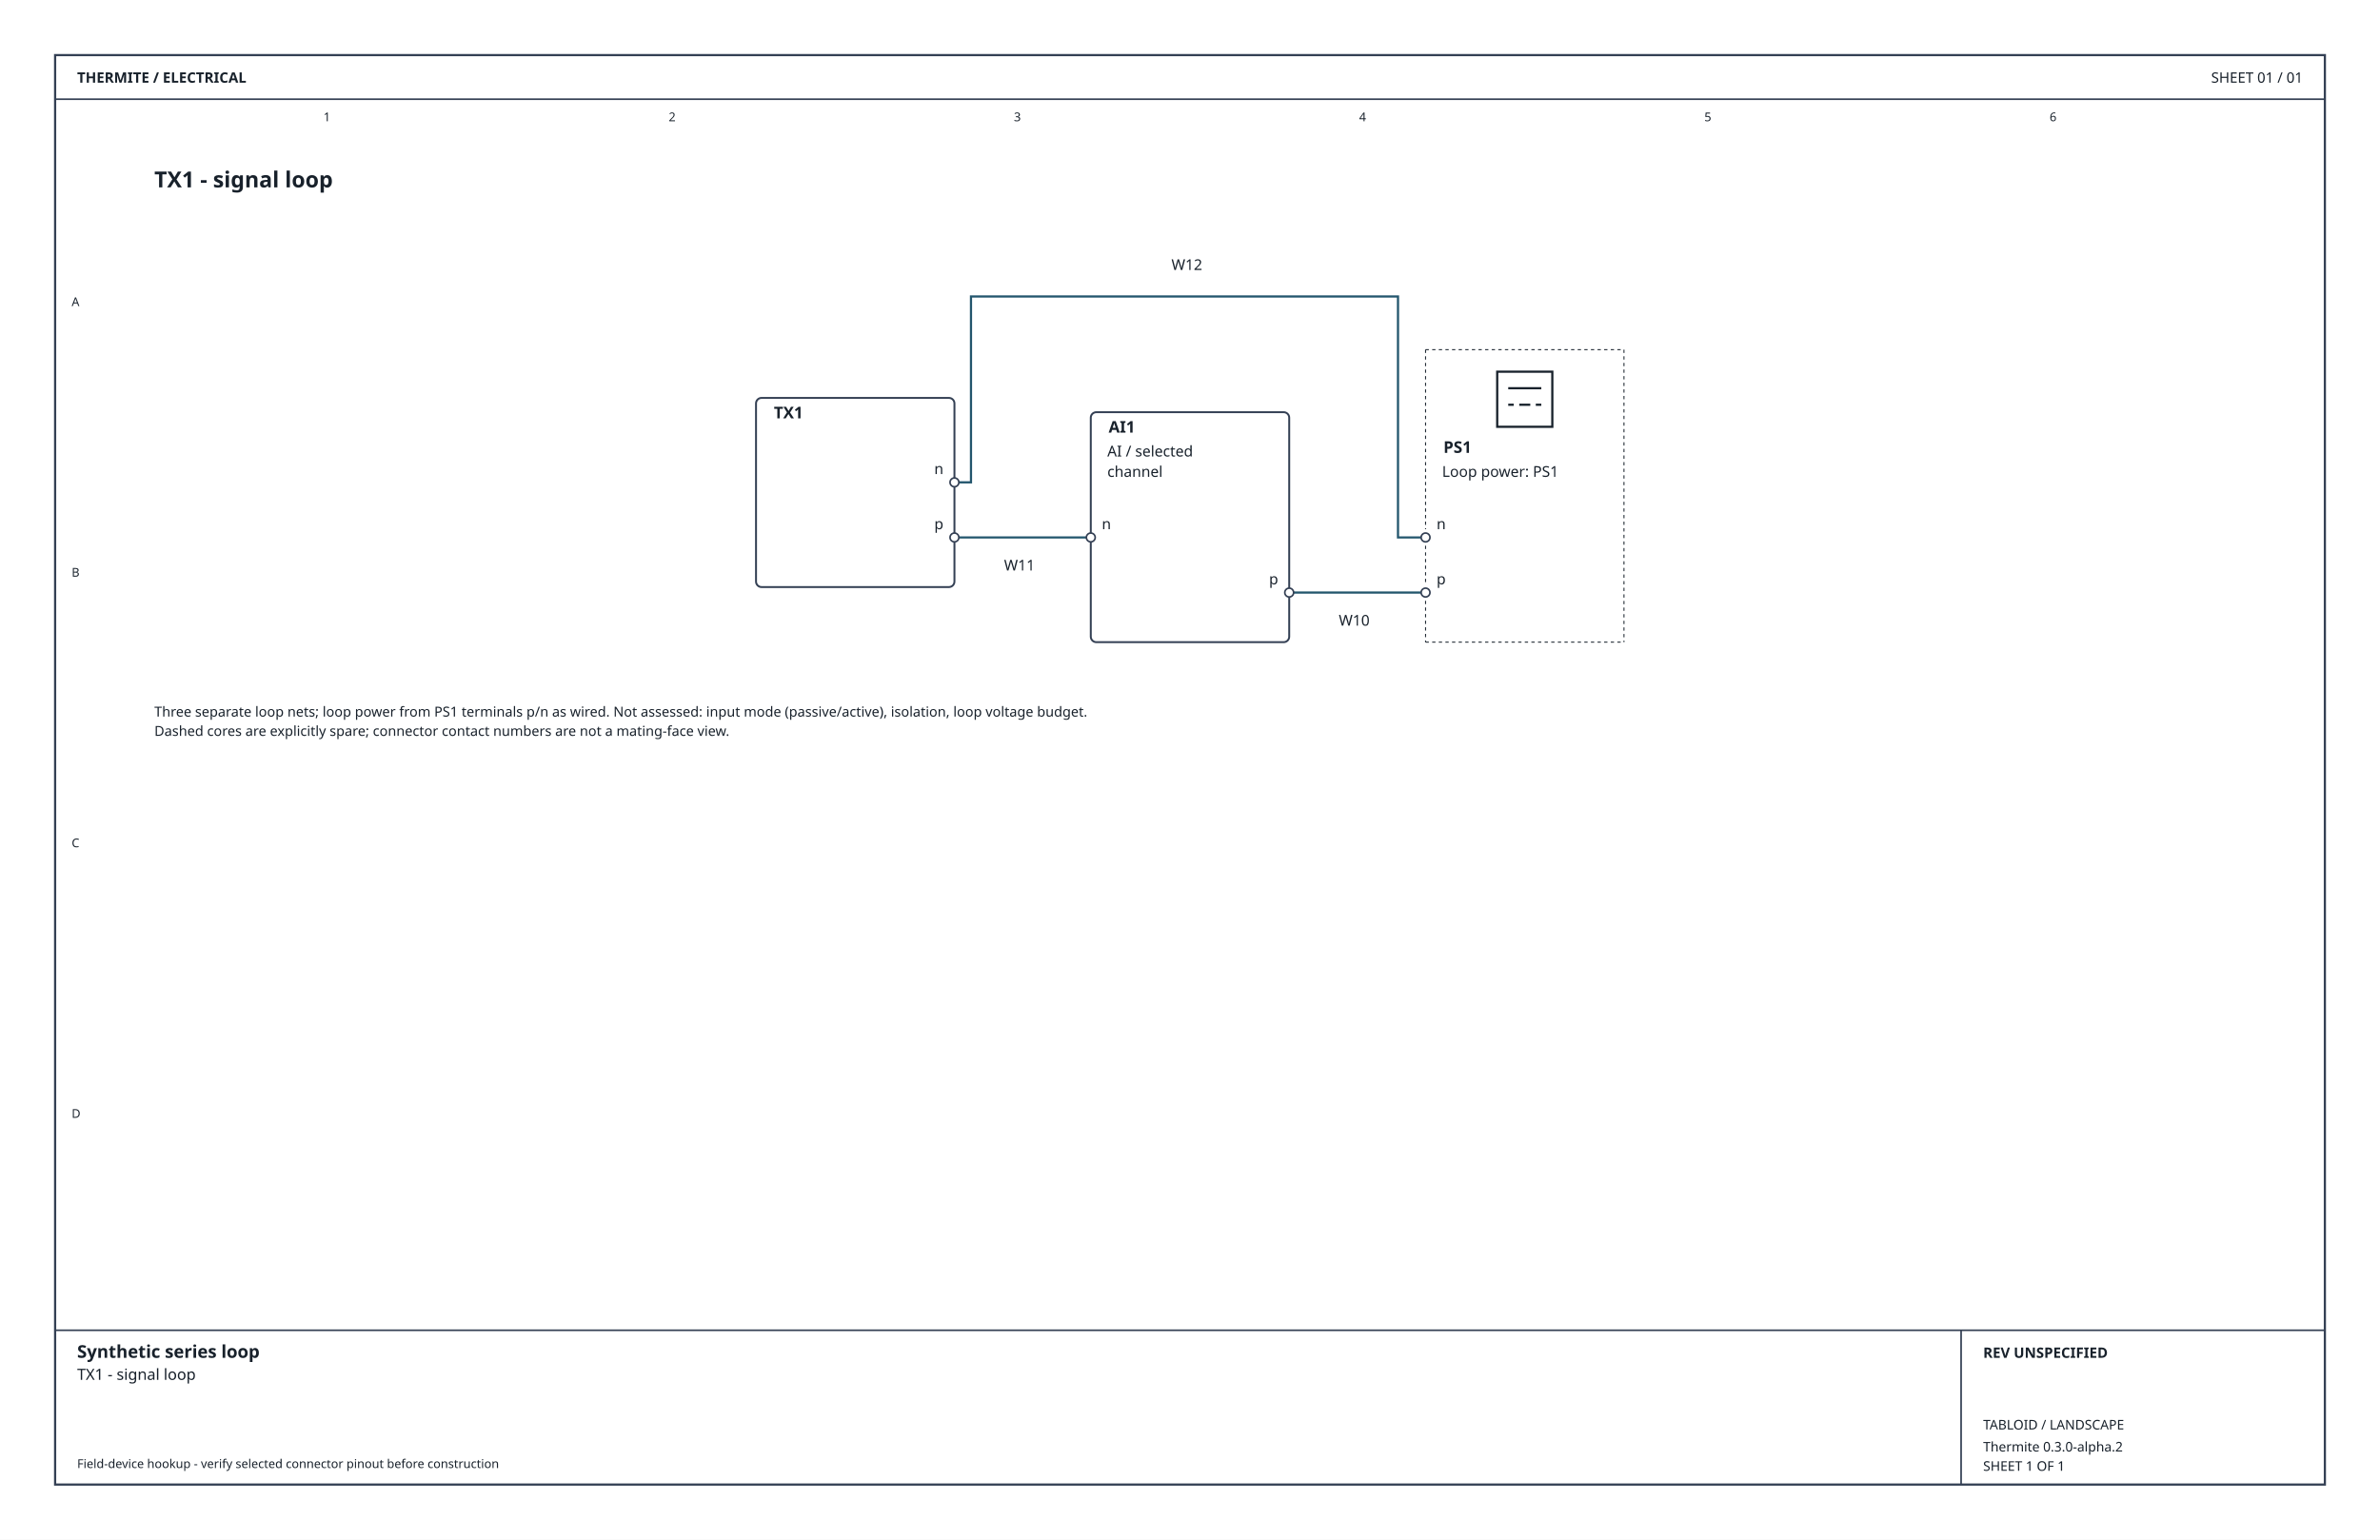
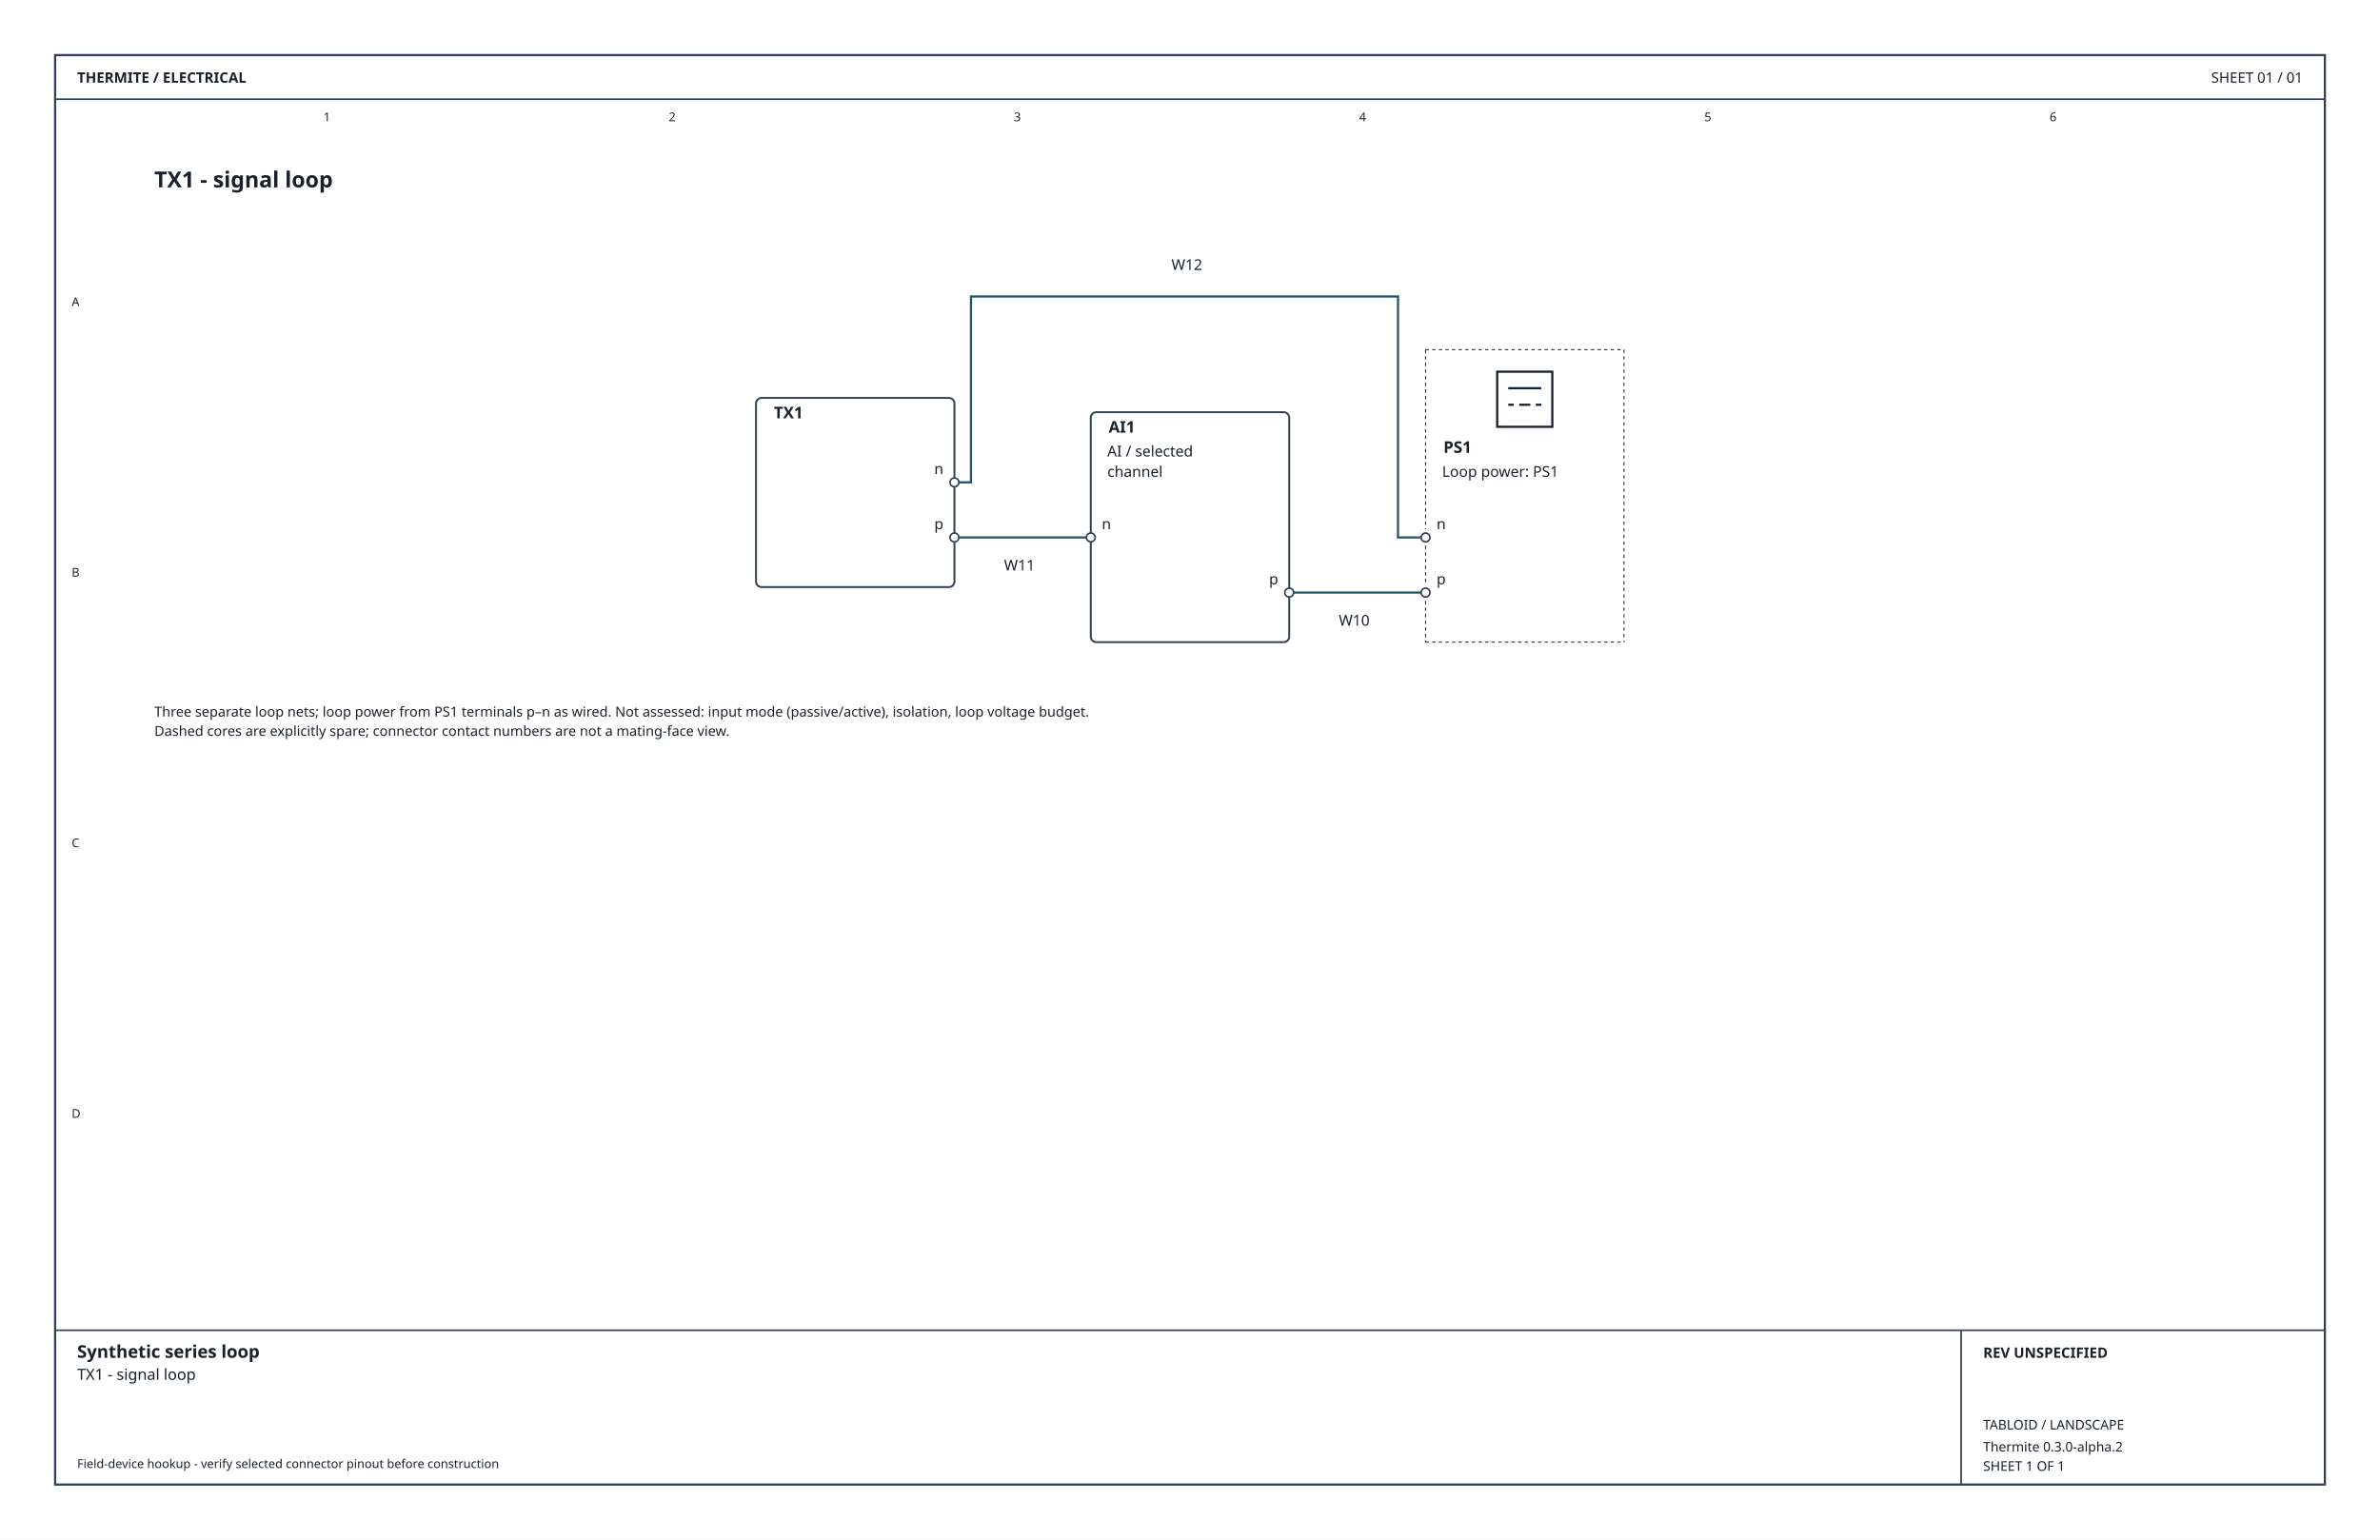
<svg xmlns="http://www.w3.org/2000/svg" width="431.8mm" height="279.4mm" viewBox="0 0 431.8 279.4" role="img" aria-label="TX1 - signal loop, sheet 1 of 1" data-sheet="1" data-total-sheets="1" data-paper="tabloid">
  <rect width="431.8" height="279.4" fill="white" />
  <rect x="10" y="10" width="411.8" height="259.4" fill="none" stroke="#344054" stroke-width="0.4" />
  <text x="14" y="15" font-family="Thermite Sans, Thermite Math, sans-serif" font-size="2.6" text-anchor="start" font-weight="700" fill="#18212b">THERMITE  /  ELECTRICAL</text>
  <text x="417.8" y="15" font-family="Thermite Sans, Thermite Math, sans-serif" font-size="2.6" text-anchor="end" font-weight="400" fill="#18212b">SHEET 01 / 01</text>
  <path d="M 10 18 L 421.8 18" fill="none" stroke="#344054" stroke-width="0.3" />
  <text x="28" y="34" font-family="Thermite Sans, Thermite Math, sans-serif" font-size="4" text-anchor="start" font-weight="700" fill="#18212b">TX1 - signal loop</text>
  <g transform="translate(131.164 40) scale(1)">
    <g transform="translate(0 0)">
      <g data-layout-source-port="p1_1_out" data-layout-target-port="p2_1_in" data-loop-conductor="74000000-0000-4000-8000-000000000010" data-net-id="net:sha256:ea75aba856959fb3effe9a19ea7fee04331762249f129d578a5646b214df70ea" data-terminal-ends="[{&quot;deviceUid&quot;:&quot;74000000-0000-4000-8000-000000000003&quot;,&quot;terminalKey&quot;:&quot;p&quot;},{&quot;deviceUid&quot;:&quot;74000000-0000-4000-8000-000000000001&quot;,&quot;terminalKey&quot;:&quot;p&quot;}]">
        <path d="M 102.736 67.531 L 127.472 67.531" fill="none" stroke="#23566d" stroke-width="0.4" stroke-linecap="round" />
        <rect x="110.736" y="70.531" width="8.736" height="4.8" fill="white" />
        <text x="111.736" y="73.531" font-family="Thermite Sans, Thermite Math, sans-serif" font-size="2.7" text-anchor="start" font-weight="400" fill="#18212b">W10</text>
      </g>
      <g data-layout-source-port="p0_1_out" data-layout-target-port="p1_0_in" data-loop-conductor="74000000-0000-4000-8000-000000000011" data-net-id="net:sha256:5a10ab2aa4314e109f16abb3a85edf3b6d5fd9182d9b638c85d494ff6d9c1402" data-terminal-ends="[{&quot;deviceUid&quot;:&quot;74000000-0000-4000-8000-000000000002&quot;,&quot;terminalKey&quot;:&quot;p&quot;},{&quot;deviceUid&quot;:&quot;74000000-0000-4000-8000-000000000003&quot;,&quot;terminalKey&quot;:&quot;n&quot;}]">
        <path d="M 42 57.531 L 66.736 57.531" fill="none" stroke="#23566d" stroke-width="0.4" stroke-linecap="round" />
        <rect x="50" y="60.531" width="8.736" height="4.8" fill="white" />
        <text x="51" y="63.531" font-family="Thermite Sans, Thermite Math, sans-serif" font-size="2.7" text-anchor="start" font-weight="400" fill="#18212b">W11</text>
      </g>
      <g data-layout-source-port="p0_0_out" data-layout-target-port="p2_0_in" data-loop-conductor="74000000-0000-4000-8000-000000000012" data-net-id="net:sha256:524b12d00bf8da02d017de32b9f8be8e7d931b9ed11328174aaab9fcf48b2b71" data-terminal-ends="[{&quot;deviceUid&quot;:&quot;74000000-0000-4000-8000-000000000002&quot;,&quot;terminalKey&quot;:&quot;n&quot;},{&quot;deviceUid&quot;:&quot;74000000-0000-4000-8000-000000000001&quot;,&quot;terminalKey&quot;:&quot;n&quot;}]">
        <path d="M 42 47.531 L 45 47.531 L 45 13.8 L 122.472 13.8 L 122.472 57.531 L 127.472 57.531" fill="none" stroke="#23566d" stroke-width="0.4" stroke-linecap="round" />
        <rect x="80.368" y="6" width="8.736" height="4.8" fill="white" />
        <text x="81.368" y="9" font-family="Thermite Sans, Thermite Math, sans-serif" font-size="2.7" text-anchor="start" font-weight="400" fill="#18212b">W12</text>
      </g>
      <g data-device-uid="74000000-0000-4000-8000-000000000002" data-body-width="36" data-body-height="34.322" transform="translate(6 32.209)">
        <rect width="36" height="34.322" rx="1" fill="white" stroke="#344054" stroke-width="0.35" />
        <text data-tag-owner-uid="74000000-0000-4000-8000-000000000002" data-tag-kind="body" data-tag-block="74000000-0000-4000-8000-000000000002" data-tag-field="designation" data-tag-row-start="0" data-tag-row-end="3" x="3.24" y="3.702" font-family="Thermite Sans, Thermite Math, sans-serif" font-size="2.916" text-anchor="start" font-weight="700" fill="#18212b">TX1</text>
        <g data-layout-port="p0_0_out" data-loop-terminal="[&quot;74000000-0000-4000-8000-000000000002&quot;,&quot;n&quot;]">
          <circle cx="36" cy="15.322" r="0.8" fill="white" stroke="#344054" stroke-width="0.3" />
          <text x="34" y="13.822" font-family="Thermite Sans, Thermite Math, sans-serif" font-size="2.7" text-anchor="end" font-weight="400" fill="#18212b">n</text>
        </g>
        <g data-layout-port="p0_1_out" data-loop-terminal="[&quot;74000000-0000-4000-8000-000000000002&quot;,&quot;p&quot;]">
          <circle cx="36" cy="25.322" r="0.8" fill="white" stroke="#344054" stroke-width="0.3" />
          <text x="34" y="23.822" font-family="Thermite Sans, Thermite Math, sans-serif" font-size="2.7" text-anchor="end" font-weight="400" fill="#18212b">p</text>
        </g>
      </g>
      <g data-device-uid="74000000-0000-4000-8000-000000000003" data-body-width="36" data-body-height="41.731" transform="translate(66.736 34.8)">
        <rect width="36" height="41.731" rx="1" fill="white" stroke="#344054" stroke-width="0.35" />
        <text data-tag-owner-uid="74000000-0000-4000-8000-000000000003" data-tag-kind="body" data-tag-block="74000000-0000-4000-8000-000000000003" data-tag-field="designation" data-tag-row-start="0" data-tag-row-end="3" x="3.24" y="3.711" font-family="Thermite Sans, Thermite Math, sans-serif" font-size="2.916" text-anchor="start" font-weight="700" fill="#18212b">AI1</text>
        <text x="3" y="8.031" font-family="Thermite Sans, Thermite Math, sans-serif" font-size="2.7" text-anchor="start" font-weight="400" fill="#18212b">AI / selected</text>
        <text x="3" y="11.731" font-family="Thermite Sans, Thermite Math, sans-serif" font-size="2.7" text-anchor="start" font-weight="400" fill="#18212b">channel</text>
        <g data-layout-port="p1_0_in" data-loop-terminal="[&quot;74000000-0000-4000-8000-000000000003&quot;,&quot;n&quot;]">
          <circle cx="0" cy="22.731" r="0.8" fill="white" stroke="#344054" stroke-width="0.3" />
          <text x="2" y="21.231" font-family="Thermite Sans, Thermite Math, sans-serif" font-size="2.7" text-anchor="start" font-weight="400" fill="#18212b">n</text>
        </g>
        <g data-layout-port="p1_1_out" data-loop-terminal="[&quot;74000000-0000-4000-8000-000000000003&quot;,&quot;p&quot;]">
          <circle cx="36" cy="32.731" r="0.8" fill="white" stroke="#344054" stroke-width="0.3" />
          <text x="34" y="31.231" font-family="Thermite Sans, Thermite Math, sans-serif" font-size="2.7" text-anchor="end" font-weight="400" fill="#18212b">p</text>
        </g>
      </g>
      <g data-device-uid="74000000-0000-4000-8000-000000000001" data-body-width="36" data-body-height="53.08" transform="translate(127.472 23.45)">
        <g data-source-enclosure="true" fill="none">
          <rect width="36" height="53.08" fill="white" stroke="none" />
          <line x1="0" y1="0" x2="0" y2="32.58" stroke="#17212b" stroke-width="0.18" stroke-dasharray="0.6 0.6" />
          <line x1="0" y1="35.58" x2="0" y2="42.58" stroke="#17212b" stroke-width="0.18" stroke-dasharray="0.6 0.6" />
          <line x1="0" y1="45.58" x2="0" y2="53.08" stroke="#17212b" stroke-width="0.18" stroke-dasharray="0.6 0.6" />
          <line x1="36" y1="0" x2="36" y2="53.08" stroke="#17212b" stroke-width="0.18" stroke-dasharray="0.6 0.6" />
          <line x1="0" y1="0" x2="36" y2="0" stroke="#17212b" stroke-width="0.18" stroke-dasharray="0.6 0.6" />
          <line x1="0" y1="53.08" x2="36" y2="53.08" stroke="#17212b" stroke-width="0.18" stroke-dasharray="0.6 0.6" />
        </g>
        <g transform="translate(12 3)">
          <g data-circuit-mark="dc-output" stroke="#17212b" stroke-width="0.4" fill="none">
            <rect x="1" y="1" width="10" height="10" />
            <line x1="3" y1="4" x2="9" y2="4" />
            <line x1="3" y1="7" x2="4" y2="7" />
            <line x1="5" y1="7" x2="7" y2="7" />
            <line x1="8" y1="7" x2="9" y2="7" />
          </g>
        </g>
        <text data-tag-owner-uid="74000000-0000-4000-8000-000000000001" data-tag-kind="body" data-tag-block="74000000-0000-4000-8000-000000000001" data-tag-field="designation" data-tag-row-start="0" data-tag-row-end="3" x="3.24" y="18.731" font-family="Thermite Sans, Thermite Math, sans-serif" font-size="2.916" text-anchor="start" font-weight="700" fill="#18212b">PS1</text>
        <text x="3" y="23.08" font-family="Thermite Sans, Thermite Math, sans-serif" font-size="2.7" text-anchor="start" font-weight="400" fill="#18212b">Loop power: PS1</text>
        <g data-layout-port="p2_0_in" data-loop-terminal="[&quot;74000000-0000-4000-8000-000000000001&quot;,&quot;n&quot;]">
          <circle cx="0" cy="34.08" r="0.8" fill="white" stroke="#344054" stroke-width="0.3" />
          <text x="2" y="32.58" font-family="Thermite Sans, Thermite Math, sans-serif" font-size="2.7" text-anchor="start" font-weight="400" fill="#18212b">n</text>
        </g>
        <g data-layout-port="p2_1_in" data-loop-terminal="[&quot;74000000-0000-4000-8000-000000000001&quot;,&quot;p&quot;]">
          <circle cx="0" cy="44.08" r="0.8" fill="white" stroke="#344054" stroke-width="0.3" />
          <text x="2" y="42.58" font-family="Thermite Sans, Thermite Math, sans-serif" font-size="2.7" text-anchor="start" font-weight="400" fill="#18212b">p</text>
        </g>
      </g>
    </g>
  </g>
  <g data-engine-notes="true">
-     <text x="28" y="130.031" font-family="Thermite Sans, Thermite Math, sans-serif" font-size="2.5" text-anchor="start" font-weight="400" fill="#18212b">Three separate loop nets; loop power from PS1 terminals p/n as wired. Not assessed: input mode (passive/active), isolation, loop voltage budget.</text>
+     <text x="28" y="130.031" font-family="Thermite Sans, Thermite Math, sans-serif" font-size="2.5" text-anchor="start" font-weight="400" fill="#18212b">Three separate loop nets; loop power from PS1 terminals p–n as wired. Not assessed: input mode (passive/active), isolation, loop voltage budget.</text>
    <text x="28" y="133.531" font-family="Thermite Sans, Thermite Math, sans-serif" font-size="2.5" text-anchor="start" font-weight="400" fill="#18212b">Dashed cores are explicitly spare; connector contact numbers are not a mating-face view.</text>
  </g>
  <text x="59.317" y="22" font-family="Thermite Sans, Thermite Math, sans-serif" font-size="2.2" text-anchor="middle" font-weight="400" fill="#18212b">1</text>
  <text x="121.95" y="22" font-family="Thermite Sans, Thermite Math, sans-serif" font-size="2.2" text-anchor="middle" font-weight="400" fill="#18212b">2</text>
  <text x="184.583" y="22" font-family="Thermite Sans, Thermite Math, sans-serif" font-size="2.2" text-anchor="middle" font-weight="400" fill="#18212b">3</text>
  <text x="247.217" y="22" font-family="Thermite Sans, Thermite Math, sans-serif" font-size="2.2" text-anchor="middle" font-weight="400" fill="#18212b">4</text>
  <text x="309.85" y="22" font-family="Thermite Sans, Thermite Math, sans-serif" font-size="2.2" text-anchor="middle" font-weight="400" fill="#18212b">5</text>
  <text x="372.483" y="22" font-family="Thermite Sans, Thermite Math, sans-serif" font-size="2.2" text-anchor="middle" font-weight="400" fill="#18212b">6</text>
  <text x="13" y="55.55" font-family="Thermite Sans, Thermite Math, sans-serif" font-size="2.2" text-anchor="start" font-weight="400" fill="#18212b">A</text>
  <text x="13" y="104.65" font-family="Thermite Sans, Thermite Math, sans-serif" font-size="2.2" text-anchor="start" font-weight="400" fill="#18212b">B</text>
  <text x="13" y="153.75" font-family="Thermite Sans, Thermite Math, sans-serif" font-size="2.2" text-anchor="start" font-weight="400" fill="#18212b">C</text>
  <text x="13" y="202.85" font-family="Thermite Sans, Thermite Math, sans-serif" font-size="2.2" text-anchor="start" font-weight="400" fill="#18212b">D</text>
  <path d="M 10 241.4 L 421.8 241.4" fill="none" stroke="#344054" stroke-width="0.3" />
  <path d="M 355.8 241.4 L 355.8 269.4" fill="none" stroke="#344054" stroke-width="0.3" />
  <text x="14" y="246.4" font-family="Thermite Sans, Thermite Math, sans-serif" font-size="3.2" text-anchor="start" font-weight="700" fill="#18212b">Synthetic series loop</text>
  <text x="14" y="250.4" font-family="Thermite Sans, Thermite Math, sans-serif" font-size="2.8" text-anchor="start" font-weight="400" fill="#18212b">TX1 - signal loop</text>
  <text x="14" y="266.4" font-family="Thermite Sans, Thermite Math, sans-serif" font-size="2.2" text-anchor="start" font-weight="400" fill="#18212b">Field-device hookup - verify selected connector pinout before construction</text>
  <text x="359.8" y="246.4" font-family="Thermite Sans, Thermite Math, sans-serif" font-size="2.6" text-anchor="start" font-weight="700" fill="#18212b">REV UNSPECIFIED</text>
  <text x="359.8" y="259.4" font-family="Thermite Sans, Thermite Math, sans-serif" font-size="2.4" text-anchor="start" font-weight="400" fill="#18212b">TABLOID / LANDSCAPE</text>
  <text x="359.8" y="263.4" font-family="Thermite Sans, Thermite Math, sans-serif" font-size="2.4" text-anchor="start" font-weight="400" fill="#18212b">Thermite 0.3.0-alpha.2</text>
  <text x="359.8" y="266.9" font-family="Thermite Sans, Thermite Math, sans-serif" font-size="2.4" text-anchor="start" font-weight="400" fill="#18212b">SHEET 1 OF 1</text>
</svg>
